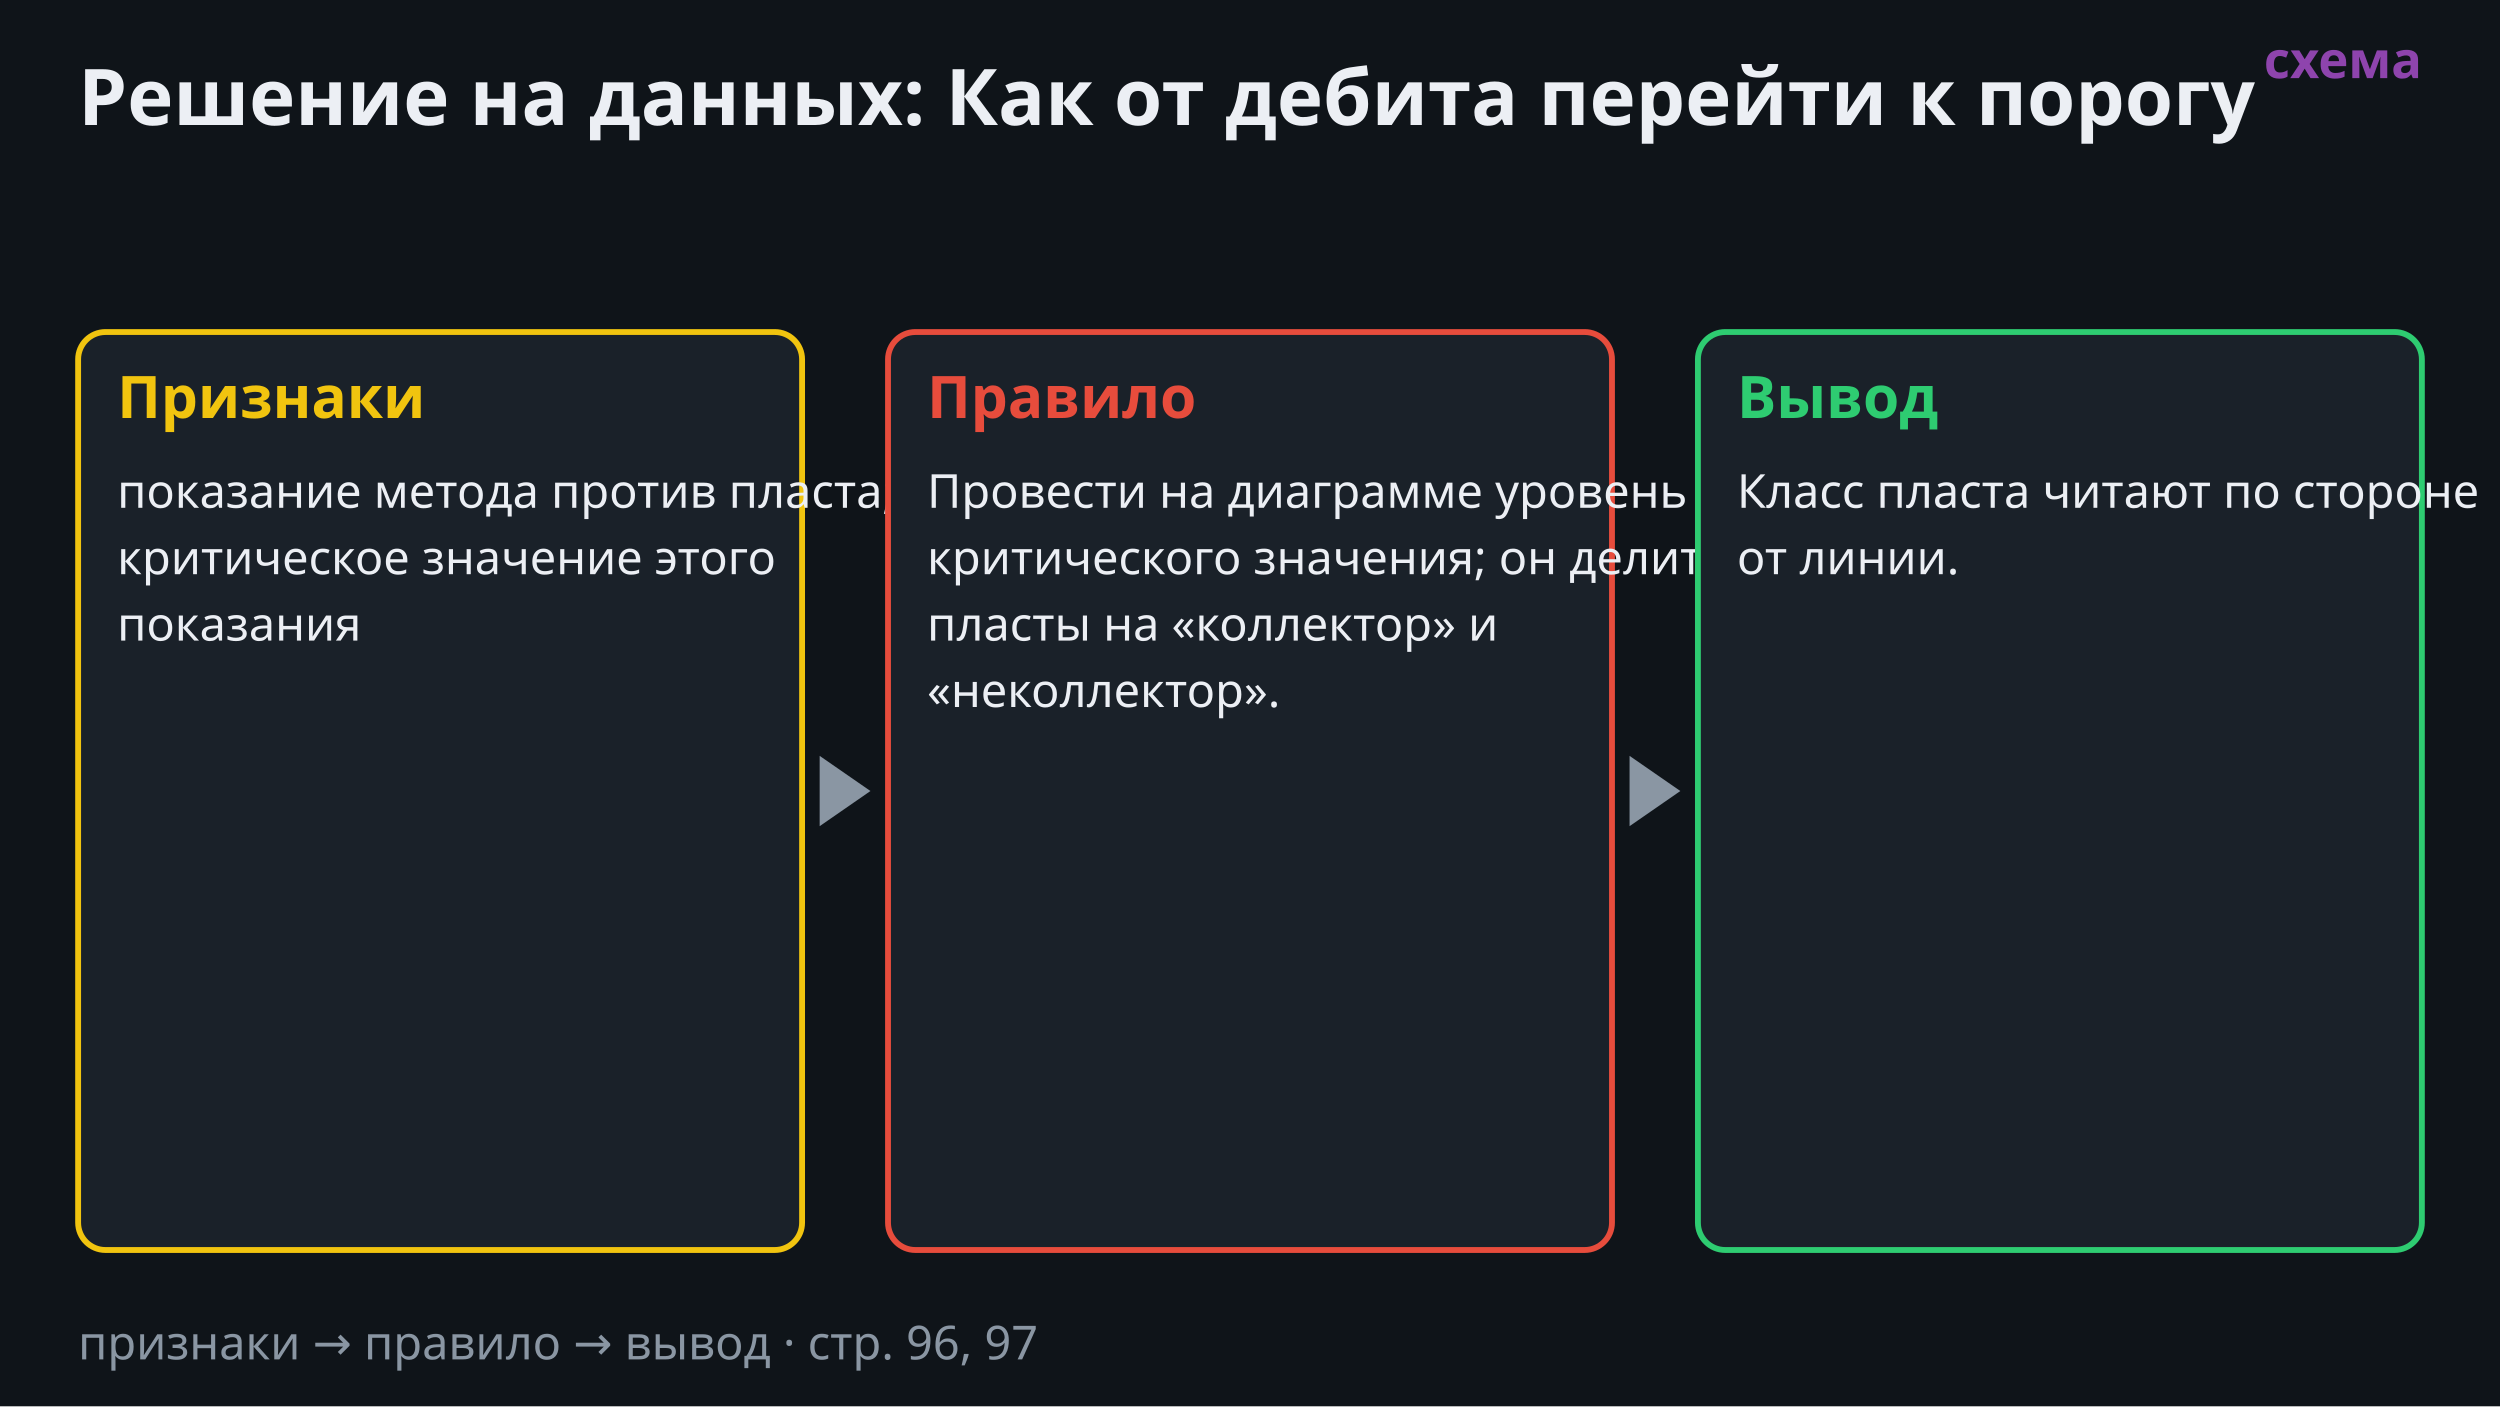
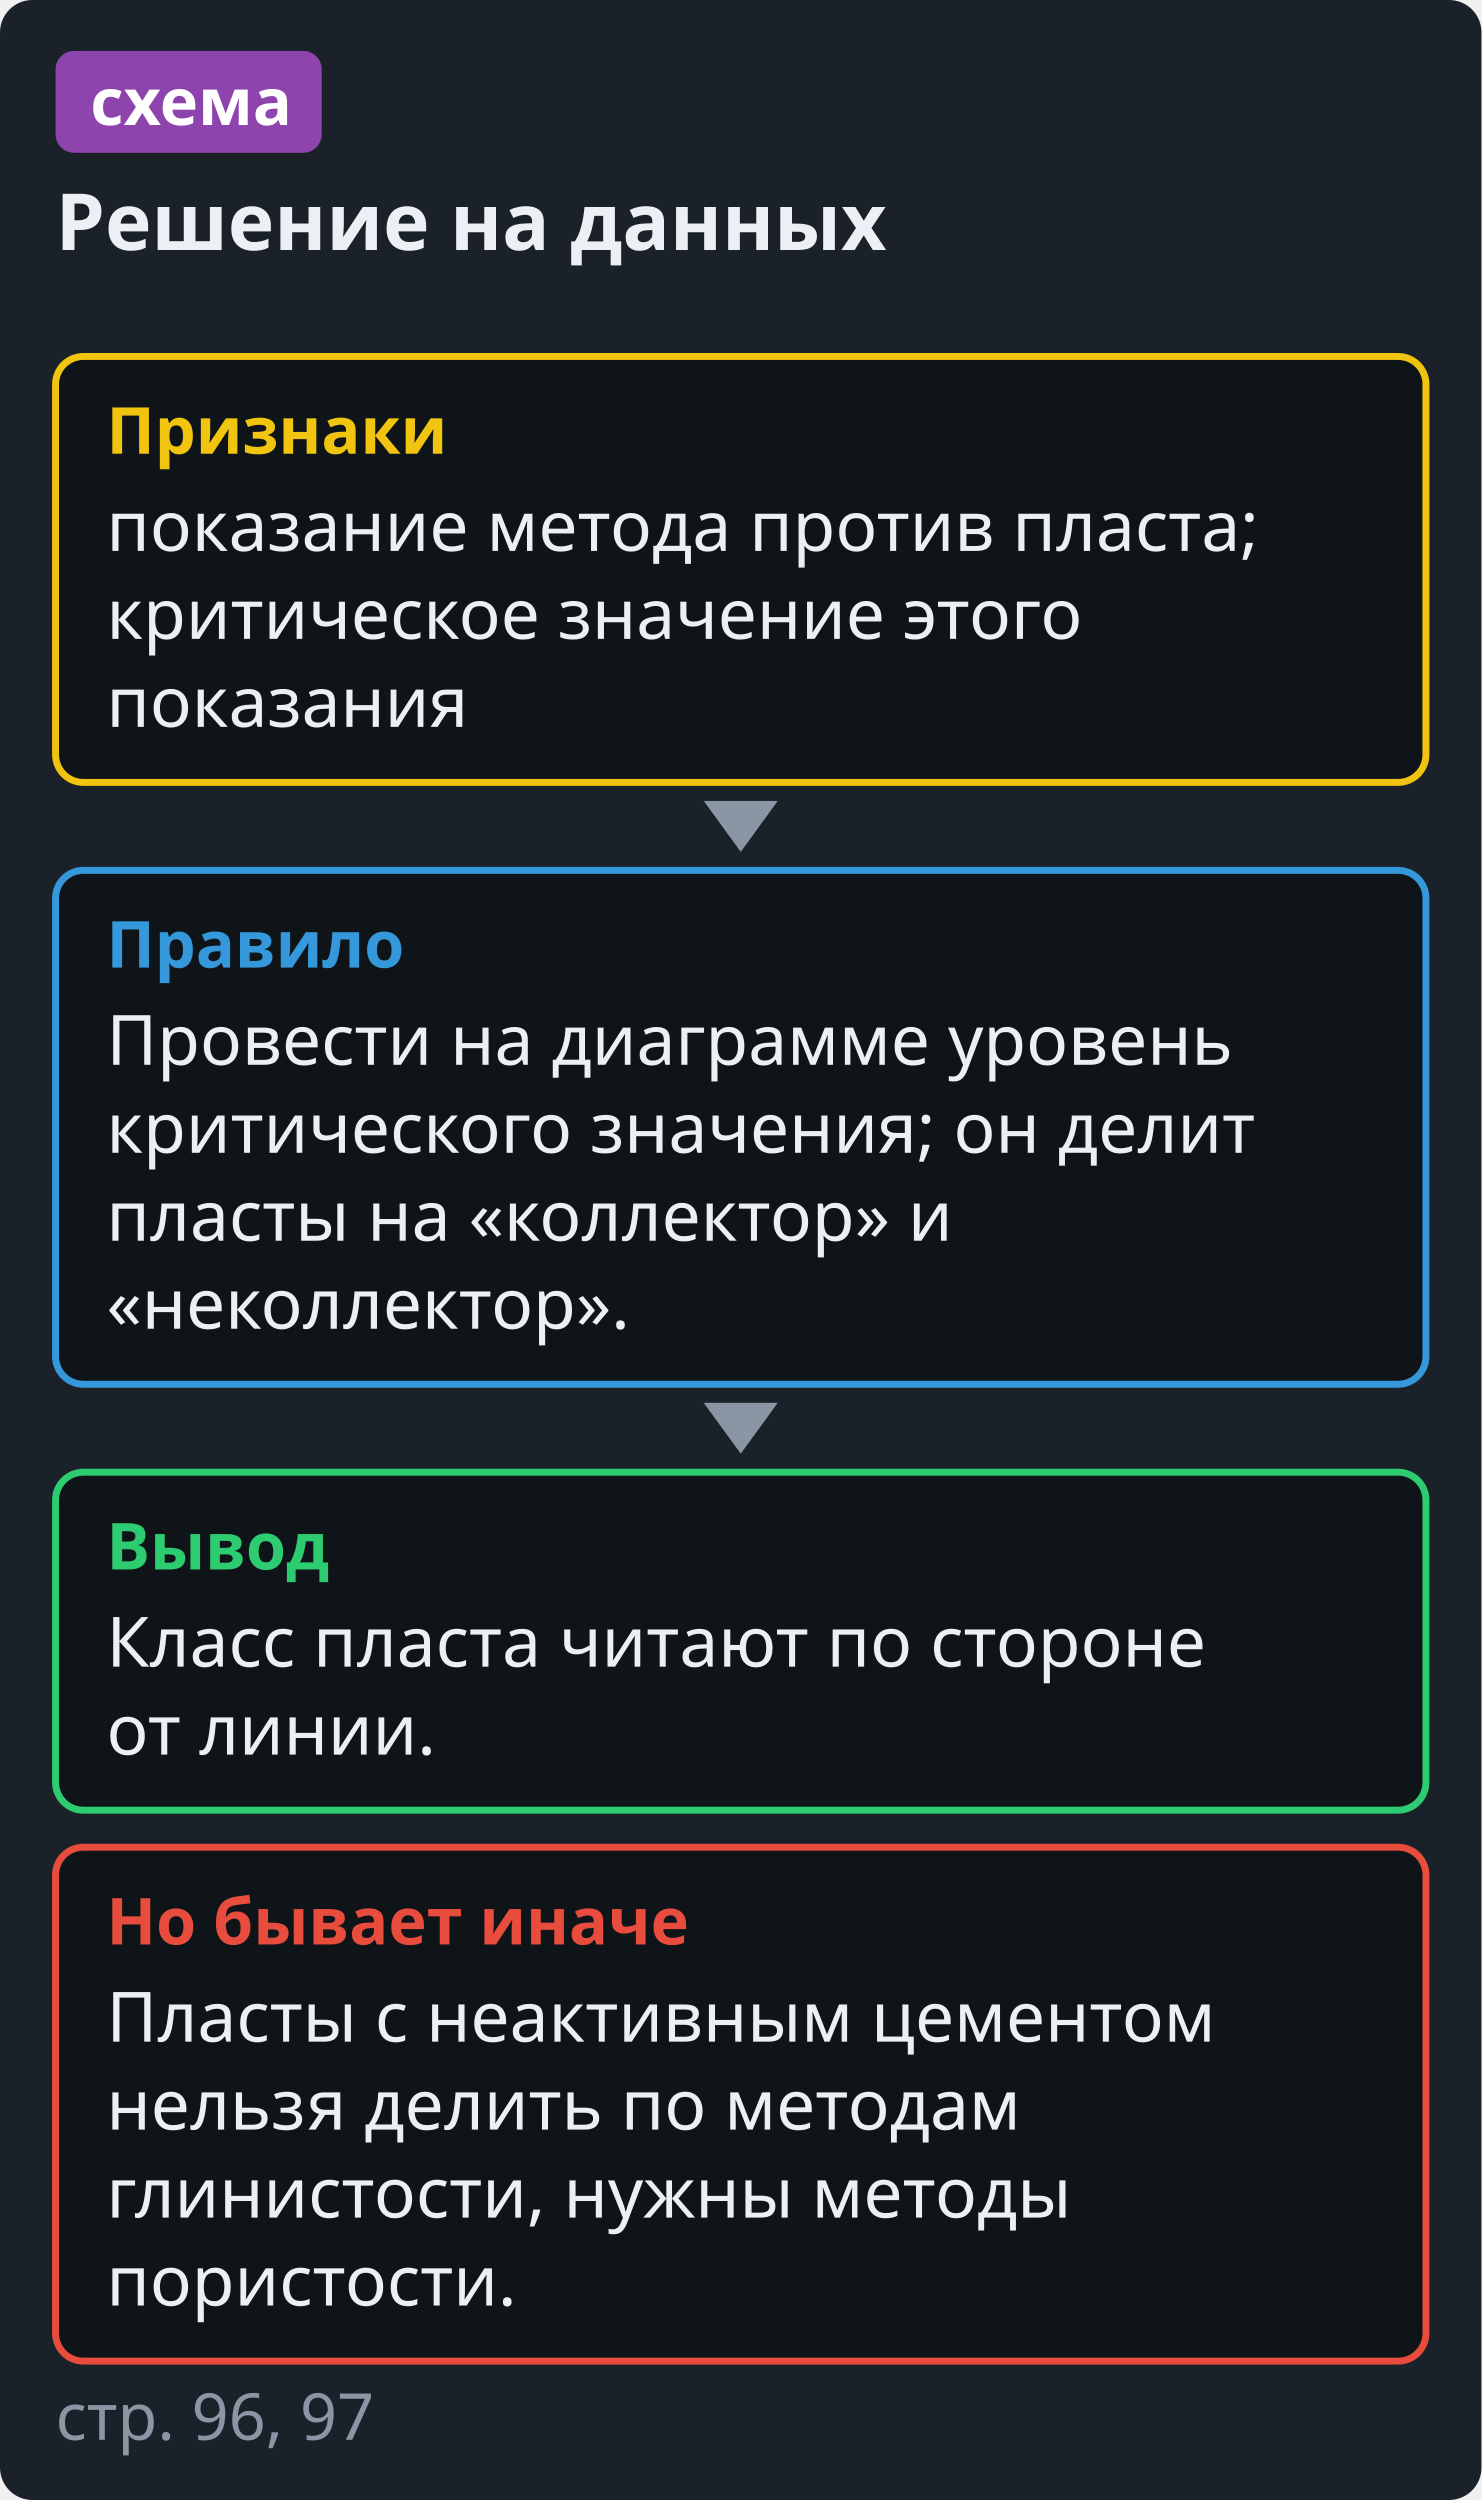
- <svg xmlns="http://www.w3.org/2000/svg" viewBox="0 0 1280 720" width="1280" height="720" style="max-width:100%;height:auto">
-   <rect width="1280" height="720" fill="#0F1419" />
-   <text x="40" y="64" font-family="Segoe UI" font-size="40" font-weight="700" fill="#ECEFF4">Решение на данных: Как от дебита перейти к порогу</text>
-   <text x="1240" y="40" text-anchor="end" font-family="Segoe UI" font-size="26" font-weight="700" fill="#8E44AD">схема</text>
-   <rect x="40.0" y="170" width="370.667" height="470" rx="14" fill="#1A2129" stroke="#F1C40F" stroke-width="3" />
-   <text x="60.0" y="214" font-family="Segoe UI" font-size="30" font-weight="700" fill="#F1C40F">Признаки</text>
-   <text x="60.0" y="260" font-family="Segoe UI" font-size="24" fill="#ECEFF4">показание метода против пласта;</text>
-   <text x="60.0" y="294" font-family="Segoe UI" font-size="24" fill="#ECEFF4">критическое значение этого</text>
-   <text x="60.0" y="328" font-family="Segoe UI" font-size="24" fill="#ECEFF4">показания</text>
-   <polygon points="419.667,387 445.667,405 419.667,423" fill="#8A96A3" />
-   <rect x="454.667" y="170" width="370.667" height="470" rx="14" fill="#1A2129" stroke="#E74C3C" stroke-width="3" />
-   <text x="474.667" y="214" font-family="Segoe UI" font-size="30" font-weight="700" fill="#E74C3C">Правило</text>
-   <text x="474.667" y="260" font-family="Segoe UI" font-size="24" fill="#ECEFF4">Провести на диаграмме уровень</text>
-   <text x="474.667" y="294" font-family="Segoe UI" font-size="24" fill="#ECEFF4">критического значения; он делит</text>
-   <text x="474.667" y="328" font-family="Segoe UI" font-size="24" fill="#ECEFF4">пласты на «коллектор» и</text>
-   <text x="474.667" y="362" font-family="Segoe UI" font-size="24" fill="#ECEFF4">«неколлектор».</text>
-   <polygon points="834.333,387 860.333,405 834.333,423" fill="#8A96A3" />
-   <rect x="869.333" y="170" width="370.667" height="470" rx="14" fill="#1A2129" stroke="#2ECC71" stroke-width="3" />
-   <text x="889.333" y="214" font-family="Segoe UI" font-size="30" font-weight="700" fill="#2ECC71">Вывод</text>
-   <text x="889.333" y="260" font-family="Segoe UI" font-size="24" fill="#ECEFF4">Класс пласта читают по стороне</text>
-   <text x="889.333" y="294" font-family="Segoe UI" font-size="24" fill="#ECEFF4">от линии.</text>
-   <text x="40" y="696" font-family="Segoe UI" font-size="24" fill="#8A96A3">признаки → правило → вывод · стр. 96, 97</text>
+ <svg xmlns="http://www.w3.org/2000/svg" viewBox="0 0 640 1080" width="640" height="1080" style="max-width:100%;height:auto">
+   <rect width="640" height="1080" rx="14" fill="#1A2129" />
+   <rect x="24" y="22" width="115" height="44" rx="8" fill="#8E44AD" />
+   <text x="39.0" y="54.0" font-family="Segoe UI,system-ui,sans-serif" font-size="28" font-weight="600" fill="#FFFFFF" text-anchor="start">схема</text>
+   <text x="24.0" y="108.0" font-family="Segoe UI,system-ui,sans-serif" font-size="34" font-weight="700" fill="#ECEFF4" text-anchor="start">Решение на данных</text>
+   <rect x="24" y="154" width="592" height="184" rx="12" fill="#0F1419" stroke="#F1C40F" stroke-width="3" />
+   <text x="46.0" y="196.0" font-family="Segoe UI,system-ui,sans-serif" font-size="28" font-weight="700" fill="#F1C40F" text-anchor="start">Признаки</text>
+   <text x="46.0" y="238.0" font-family="Segoe UI,system-ui,sans-serif" font-size="30" font-weight="400" fill="#ECEFF4" text-anchor="start">показание метода против пласта;</text>
+   <text x="46.0" y="276.0" font-family="Segoe UI,system-ui,sans-serif" font-size="30" font-weight="400" fill="#ECEFF4" text-anchor="start">критическое значение этого</text>
+   <text x="46.0" y="314.0" font-family="Segoe UI,system-ui,sans-serif" font-size="30" font-weight="400" fill="#ECEFF4" text-anchor="start">показания</text>
+   <polygon points="304.0,346 336.0,346 320.0,368" fill="#8A96A3" />
+   <rect x="24" y="376" width="592" height="222" rx="12" fill="#0F1419" stroke="#3498DB" stroke-width="3" />
+   <text x="46.0" y="418.0" font-family="Segoe UI,system-ui,sans-serif" font-size="28" font-weight="700" fill="#3498DB" text-anchor="start">Правило</text>
+   <text x="46.0" y="460.0" font-family="Segoe UI,system-ui,sans-serif" font-size="30" font-weight="400" fill="#ECEFF4" text-anchor="start">Провести на диаграмме уровень</text>
+   <text x="46.0" y="498.0" font-family="Segoe UI,system-ui,sans-serif" font-size="30" font-weight="400" fill="#ECEFF4" text-anchor="start">критического значения; он делит</text>
+   <text x="46.0" y="536.0" font-family="Segoe UI,system-ui,sans-serif" font-size="30" font-weight="400" fill="#ECEFF4" text-anchor="start">пласты на «коллектор» и</text>
+   <text x="46.0" y="574.0" font-family="Segoe UI,system-ui,sans-serif" font-size="30" font-weight="400" fill="#ECEFF4" text-anchor="start">«неколлектор».</text>
+   <polygon points="304.0,606 336.0,606 320.0,628" fill="#8A96A3" />
+   <rect x="24" y="636" width="592" height="146" rx="12" fill="#0F1419" stroke="#2ECC71" stroke-width="3" />
+   <text x="46.0" y="678.0" font-family="Segoe UI,system-ui,sans-serif" font-size="28" font-weight="700" fill="#2ECC71" text-anchor="start">Вывод</text>
+   <text x="46.0" y="720.0" font-family="Segoe UI,system-ui,sans-serif" font-size="30" font-weight="400" fill="#ECEFF4" text-anchor="start">Класс пласта читают по стороне</text>
+   <text x="46.0" y="758.0" font-family="Segoe UI,system-ui,sans-serif" font-size="30" font-weight="400" fill="#ECEFF4" text-anchor="start">от линии.</text>
+   <rect x="24" y="798" width="592" height="222" rx="12" fill="#0F1419" stroke="#E74C3C" stroke-width="3" />
+   <text x="46.0" y="840.0" font-family="Segoe UI,system-ui,sans-serif" font-size="28" font-weight="700" fill="#E74C3C" text-anchor="start">Но бывает иначе</text>
+   <text x="46.0" y="882.0" font-family="Segoe UI,system-ui,sans-serif" font-size="30" font-weight="400" fill="#ECEFF4" text-anchor="start">Пласты с неактивным цементом</text>
+   <text x="46.0" y="920.0" font-family="Segoe UI,system-ui,sans-serif" font-size="30" font-weight="400" fill="#ECEFF4" text-anchor="start">нельзя делить по методам</text>
+   <text x="46.0" y="958.0" font-family="Segoe UI,system-ui,sans-serif" font-size="30" font-weight="400" fill="#ECEFF4" text-anchor="start">глинистости, нужны методы</text>
+   <text x="46.0" y="996.0" font-family="Segoe UI,system-ui,sans-serif" font-size="30" font-weight="400" fill="#ECEFF4" text-anchor="start">пористости.</text>
+   <text x="24.0" y="1054.0" font-family="Segoe UI,system-ui,sans-serif" font-size="28" font-weight="400" fill="#8A96A3" text-anchor="start">стр. 96, 97</text>
</svg>
